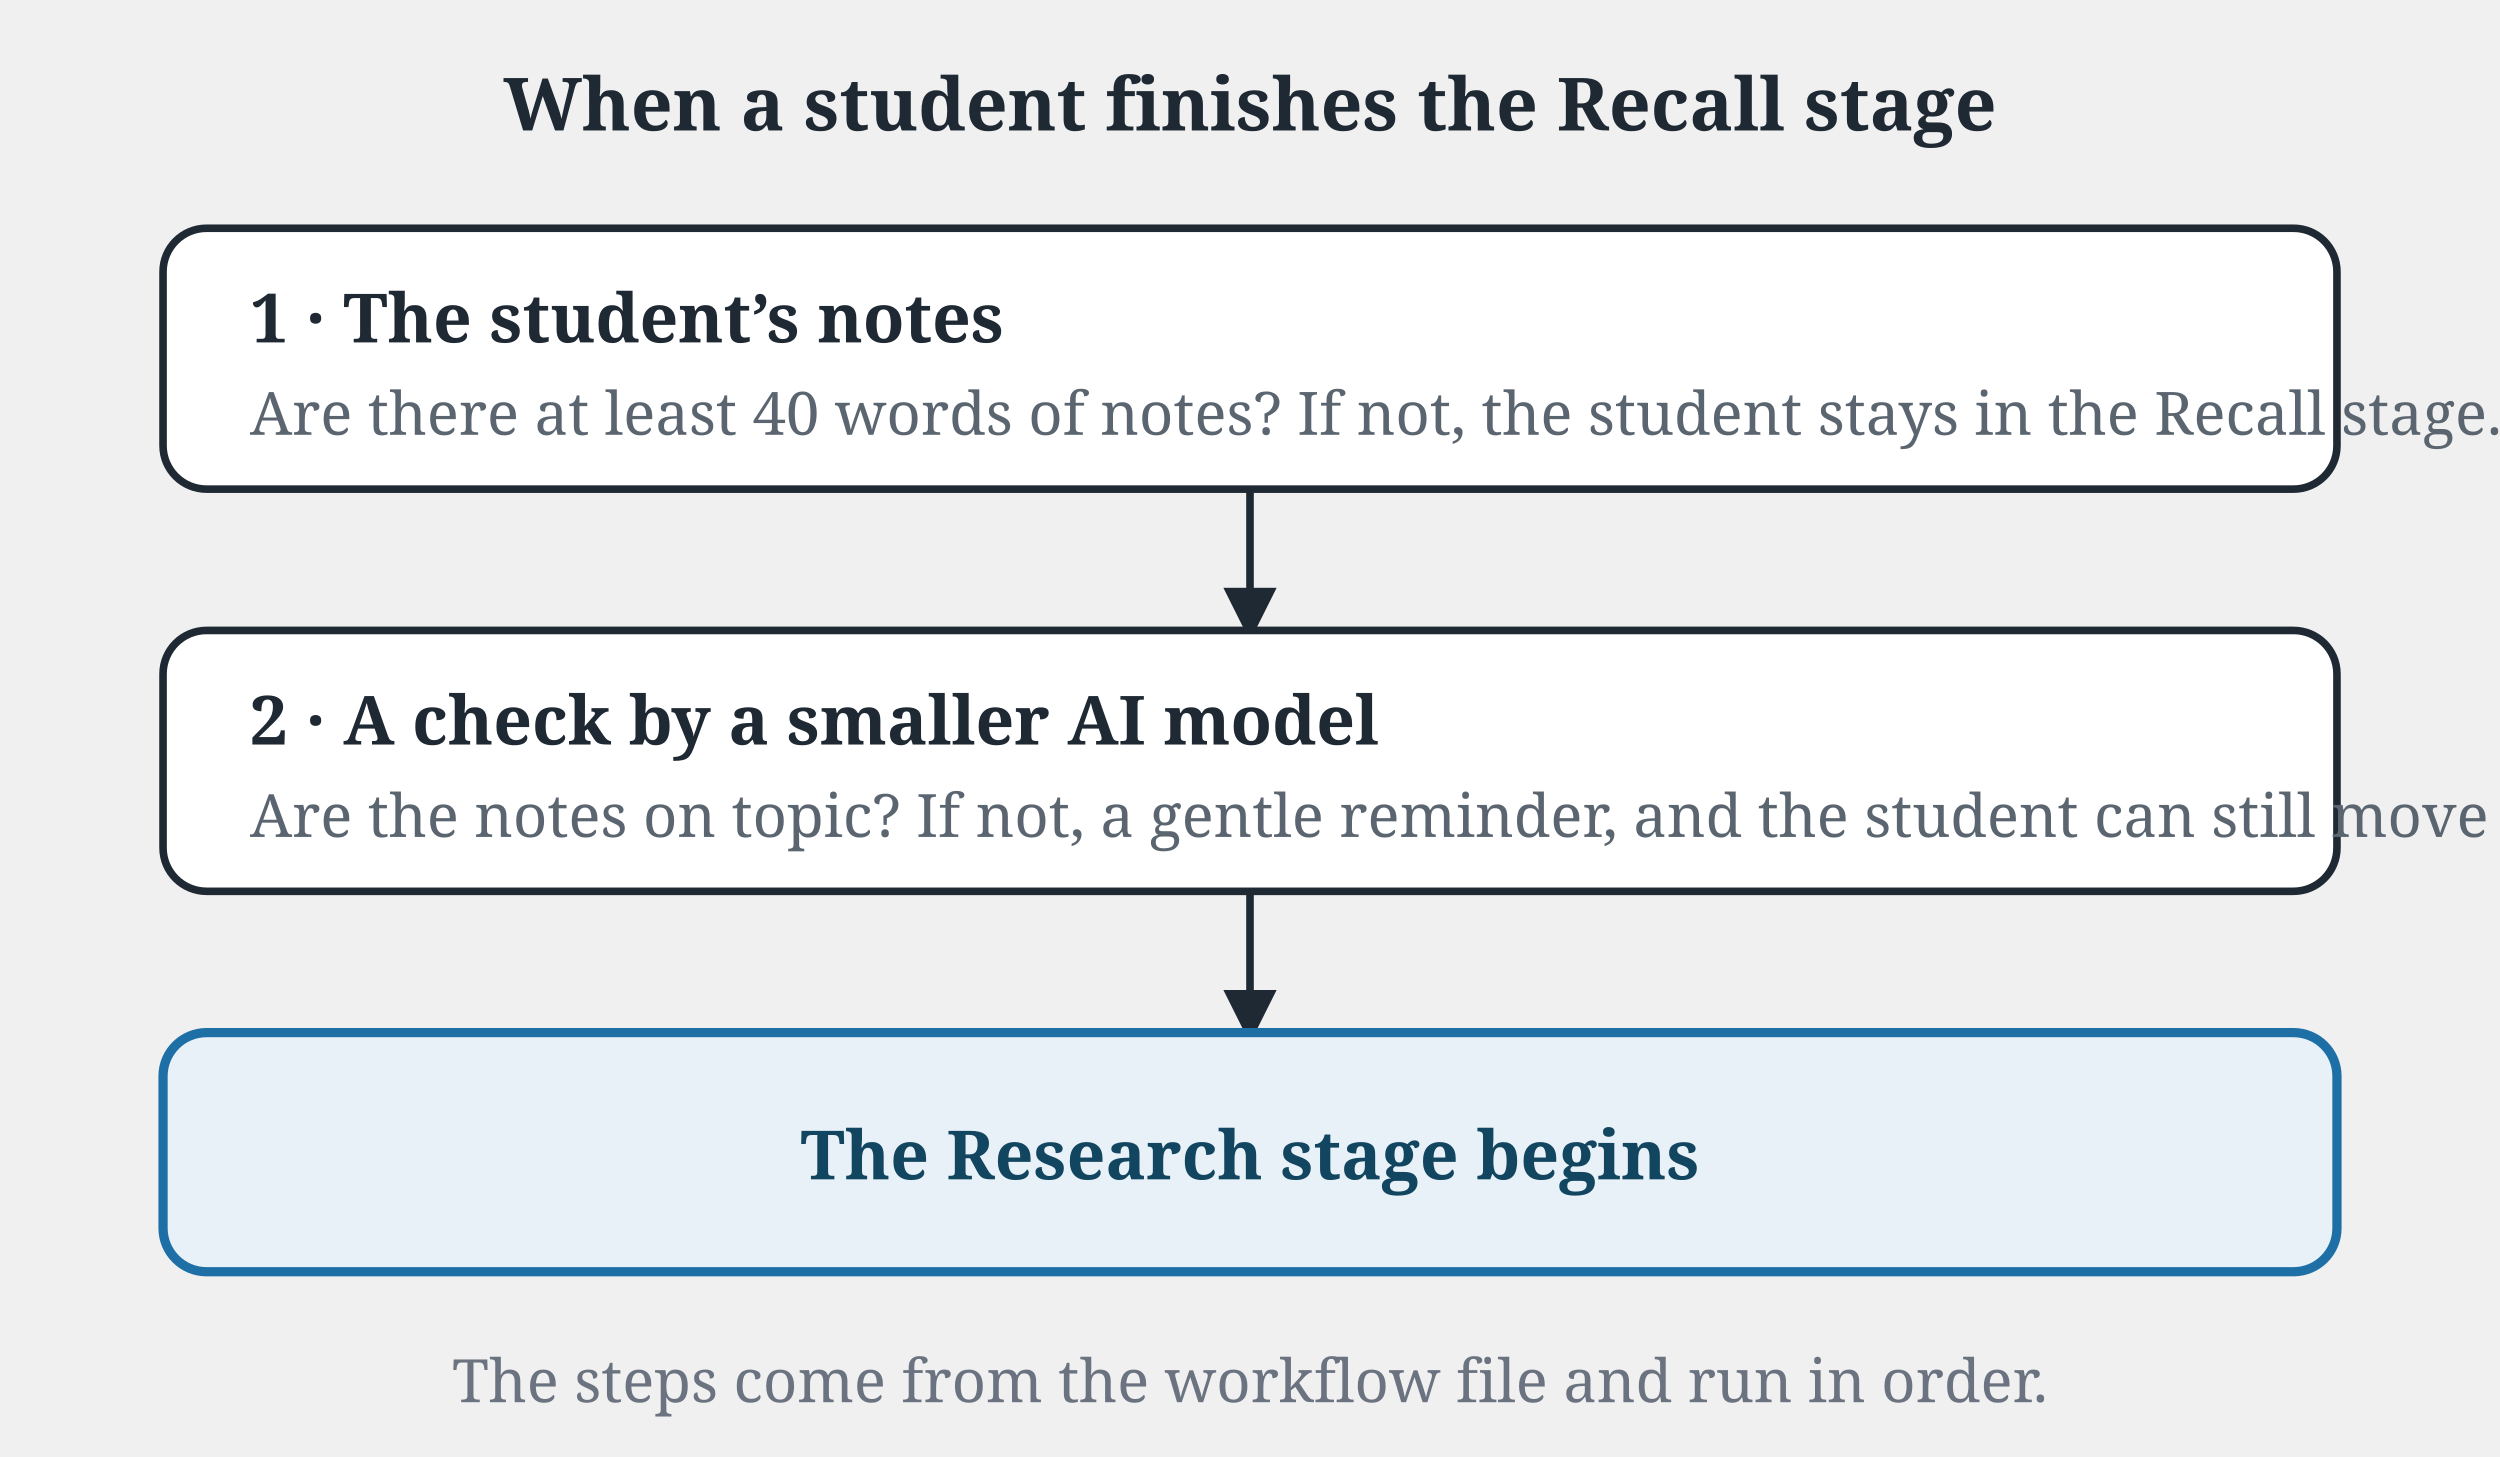
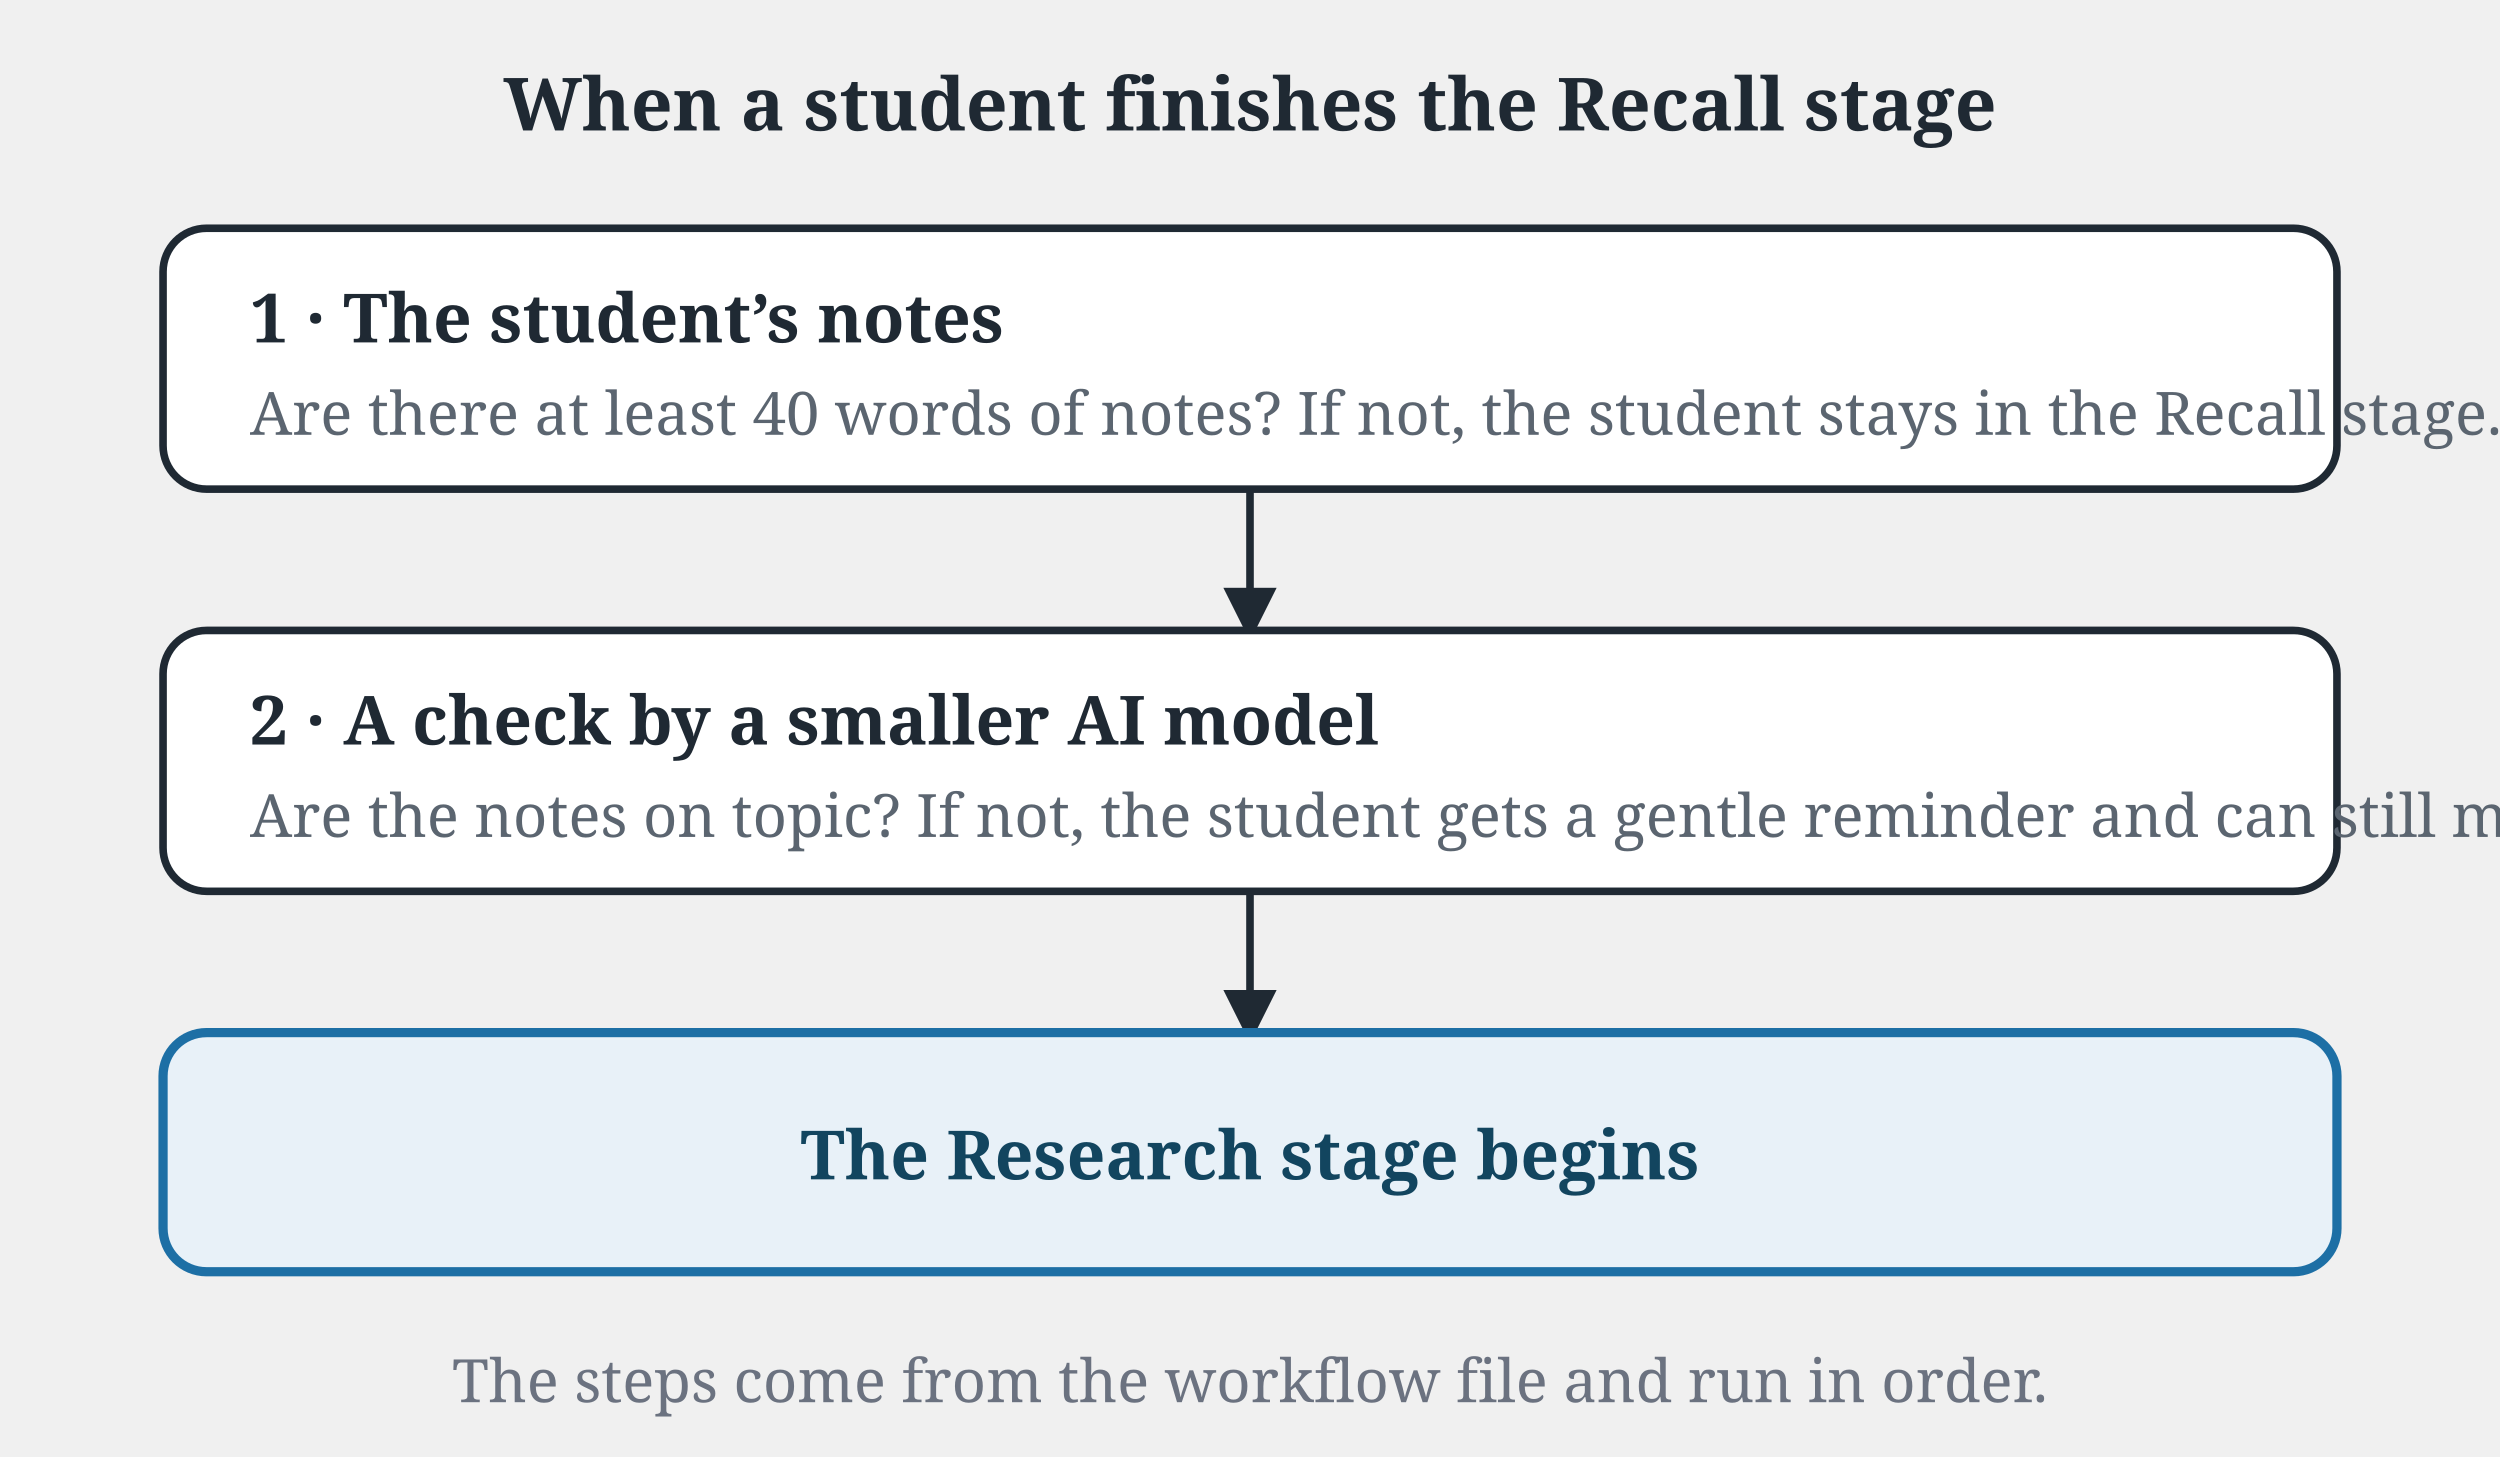
<svg xmlns="http://www.w3.org/2000/svg" viewBox="0 0 460 268" font-family="'Lora', Georgia, serif">
  <defs>
    <marker id="fr" viewBox="0 0 10 10" refX="8" refY="5" markerWidth="7" markerHeight="7" orient="auto-start-reverse">
      <path d="M0,0 L10,5 L0,10 z" fill="#1f2933" />
    </marker>
  </defs>
  <text x="230" y="24" text-anchor="middle" font-size="13.5" font-weight="600" fill="#1f2933">When a student finishes the Recall stage</text>
  <rect x="30" y="42" width="400" height="48" rx="8" fill="#ffffff" stroke="#1f2933" stroke-width="1.4" />
  <text x="46" y="63" font-size="12.5" font-weight="600" fill="#1f2933">1 · The student’s notes</text>
  <text x="46" y="80" font-size="11" fill="#5b6570">Are there at least 40 words of notes? If not, the student stays in the Recall stage.</text>
  <line x1="230" y1="90" x2="230" y2="116" stroke="#1f2933" stroke-width="1.4" marker-end="url(#fr)" />
  <rect x="30" y="116" width="400" height="48" rx="8" fill="#ffffff" stroke="#1f2933" stroke-width="1.4" />
  <text x="46" y="137" font-size="12.5" font-weight="600" fill="#1f2933">2 · A check by a smaller AI model</text>
-   <text x="46" y="154" font-size="11" fill="#5b6570">Are the notes on topic? If not, a gentle reminder, and the student can still move on.</text>
+   <text x="46" y="154" font-size="11" fill="#5b6570">Are the notes on topic? If not, the student gets a gentle reminder and can still move on.</text>
  <line x1="230" y1="164" x2="230" y2="190" stroke="#1f2933" stroke-width="1.4" marker-end="url(#fr)" />
  <rect x="30" y="190" width="400" height="44" rx="8" fill="#e8f1f8" stroke="#1d6fa5" stroke-width="1.7" />
  <text x="230" y="217" text-anchor="middle" font-size="12.5" font-weight="600" fill="#12455f">The Research stage begins</text>
  <text x="230" y="258" text-anchor="middle" font-size="11" fill="#6b7280">The steps come from the workflow file and run in order.</text>
</svg>
